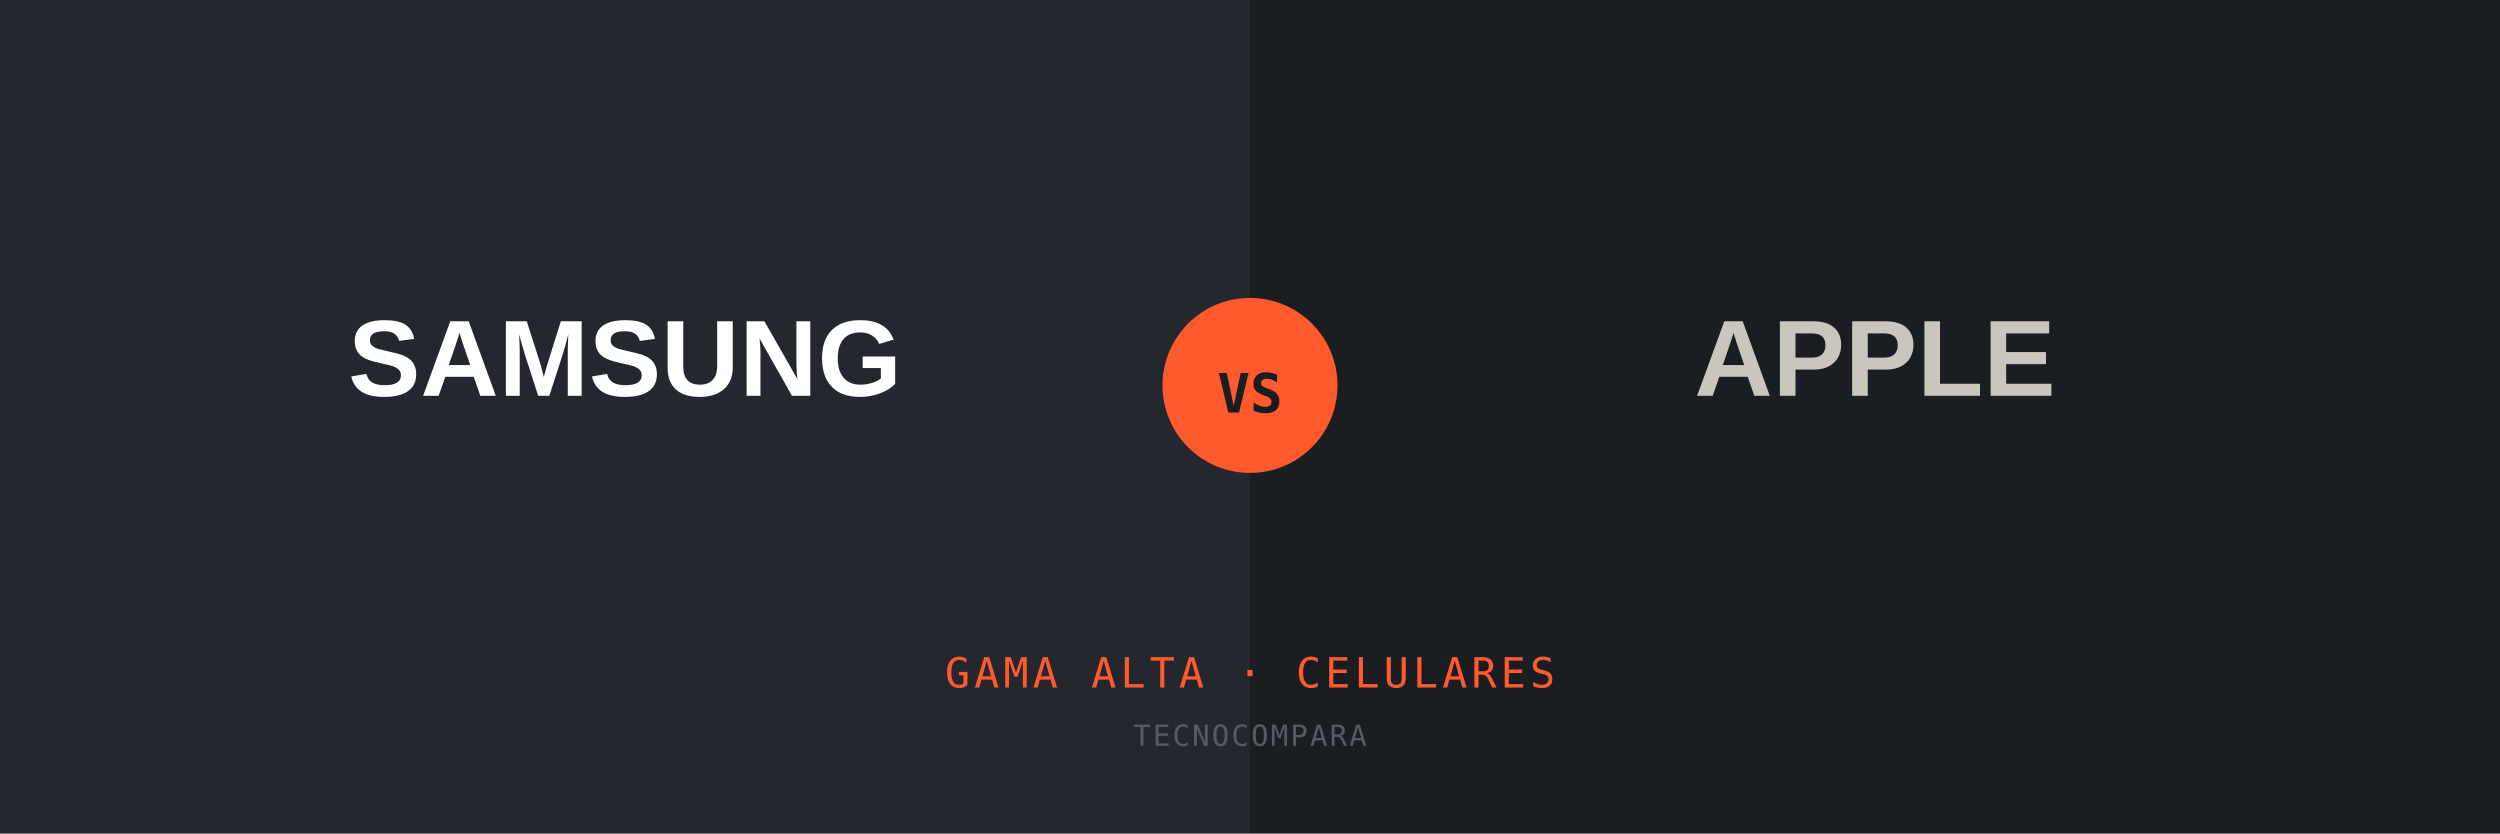
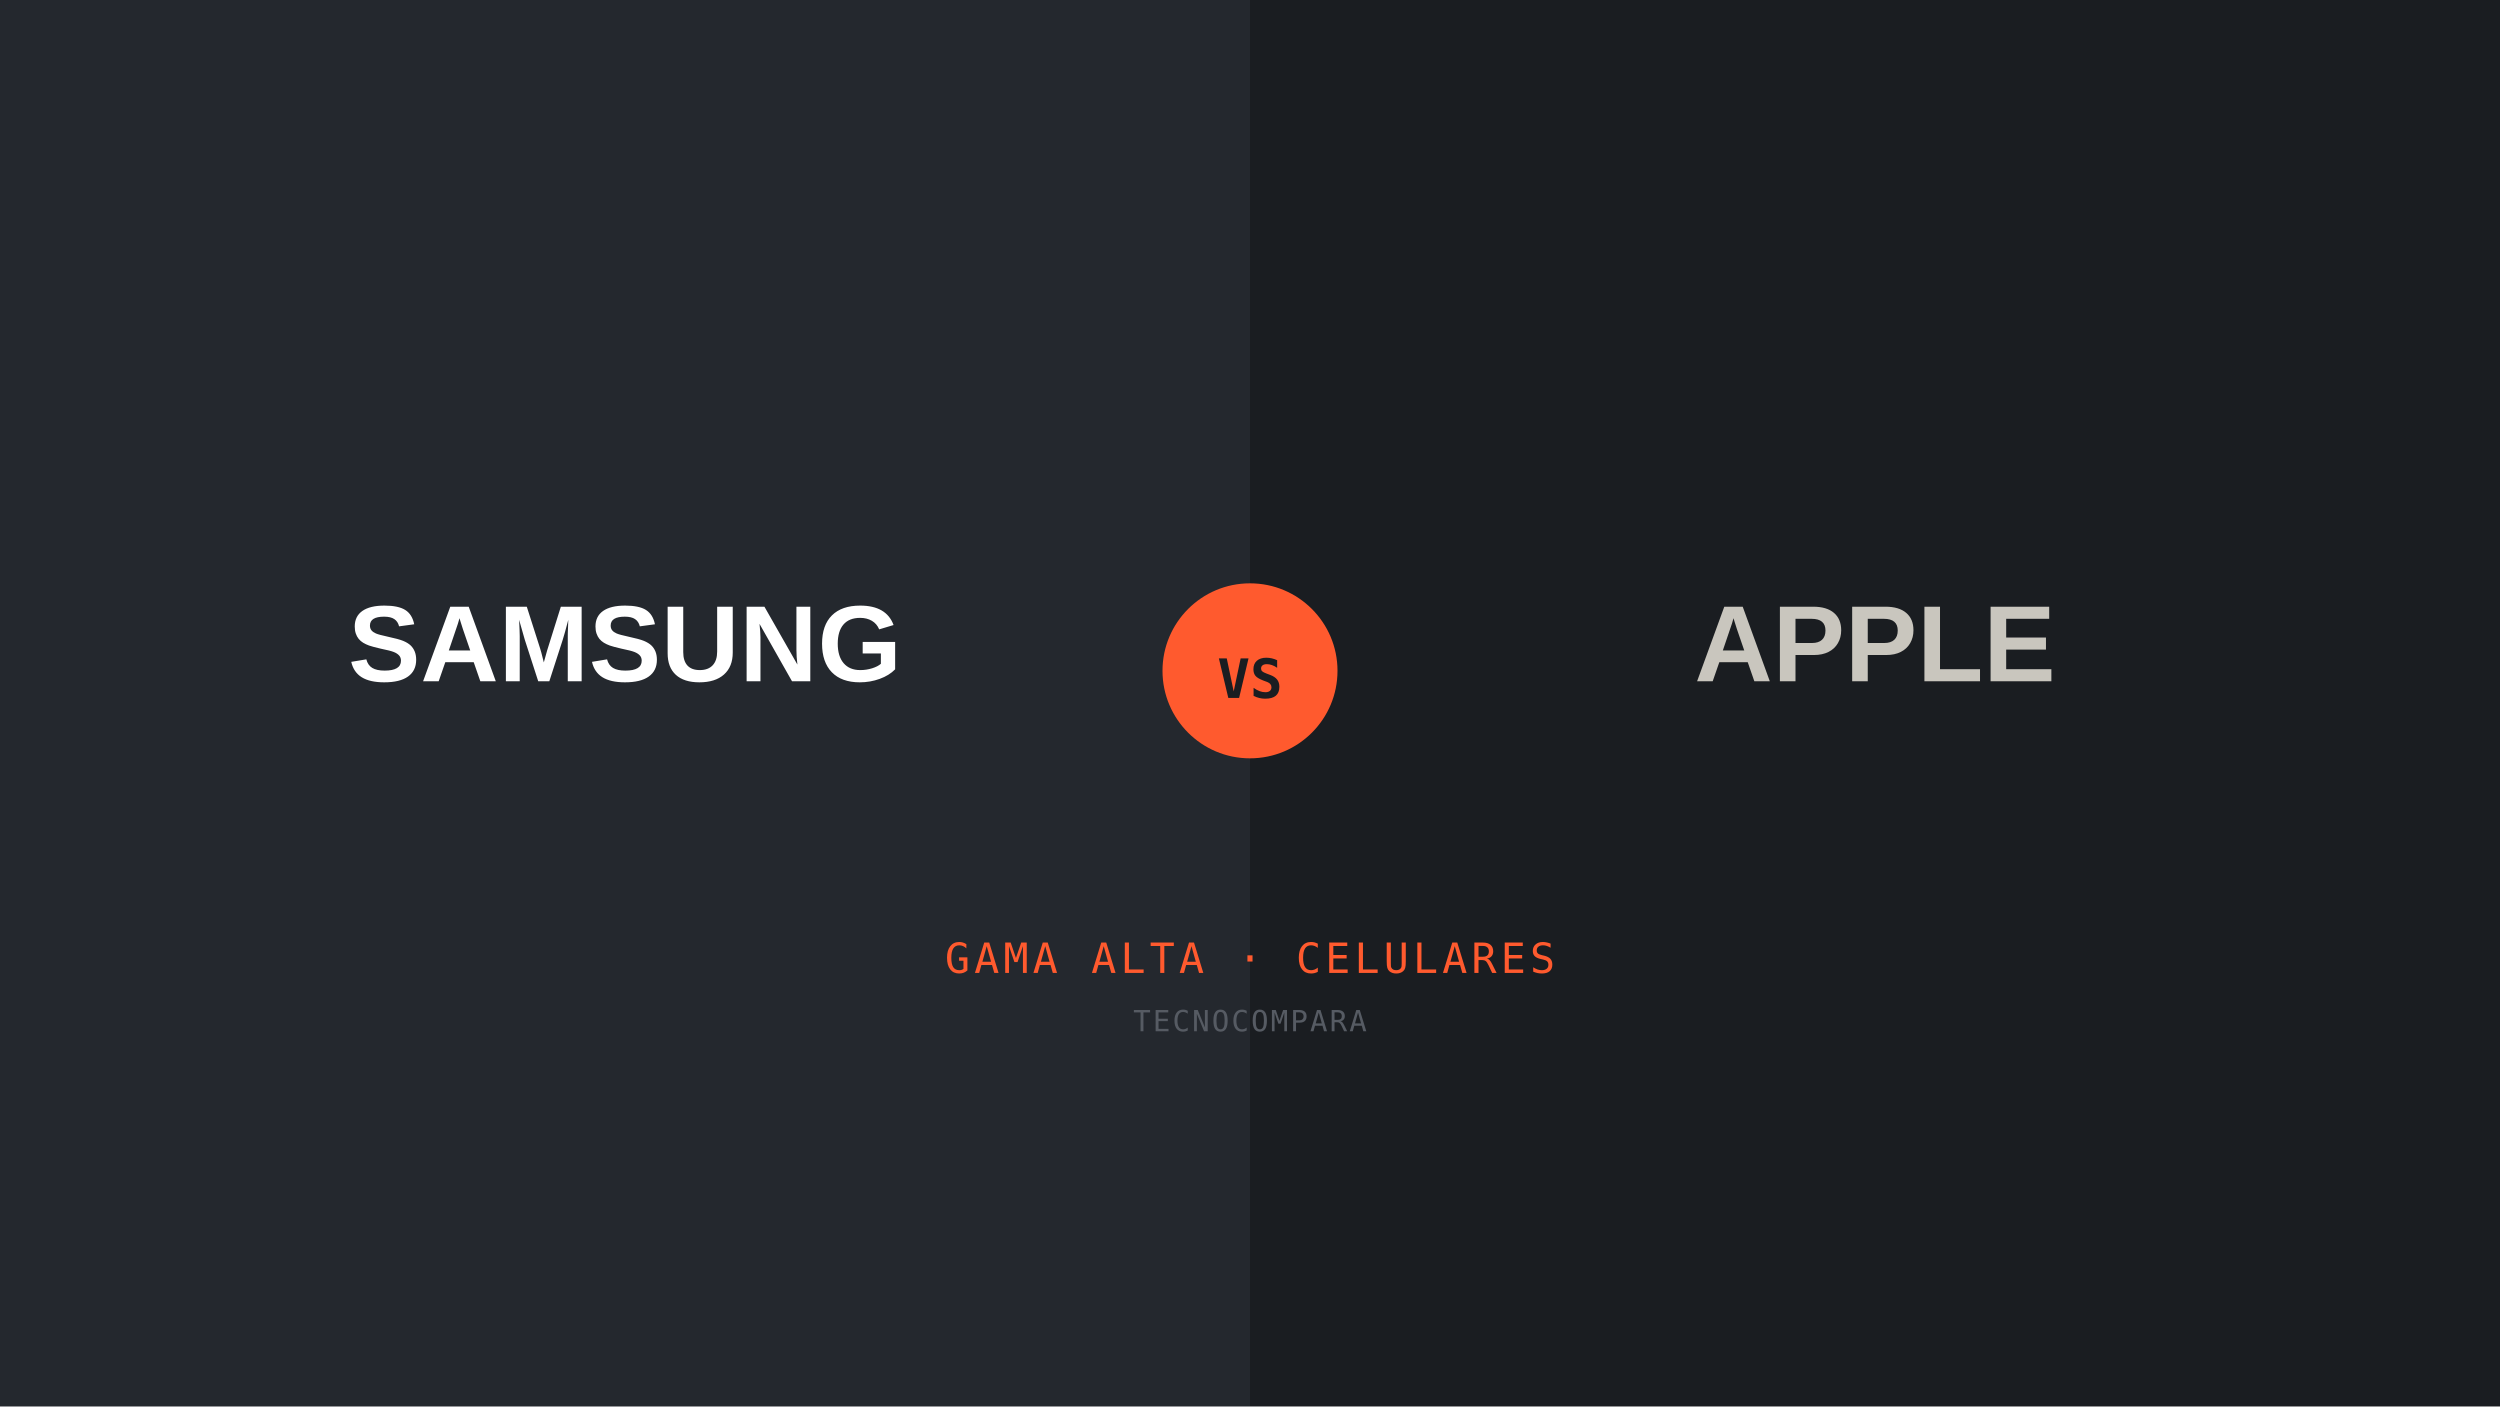
- <svg xmlns="http://www.w3.org/2000/svg" viewBox="0 0 1200 400">
-   <rect width="1200" height="400" fill="#1A1D21" />
-   <rect x="0" y="0" width="600" height="400" fill="#24282E" />
-   <rect x="600" y="0" width="600" height="400" fill="#1A1D21" />
-   <text x="300" y="190" font-family="'Space Grotesk', Arial, sans-serif" font-size="52" font-weight="700" fill="#FFFFFF" text-anchor="middle">SAMSUNG</text>
-   <text x="900" y="190" font-family="'Space Grotesk', Arial, sans-serif" font-size="52" font-weight="700" fill="#C9C6BE" text-anchor="middle">APPLE</text>
-   <circle cx="600" cy="185" r="42" fill="#FF5A2E" />
-   <text x="600" y="198" font-family="'JetBrains Mono', monospace" font-size="26" font-weight="600" fill="#1A1D21" text-anchor="middle">VS</text>
-   <text x="600" y="330" font-family="'JetBrains Mono', monospace" font-size="20" letter-spacing="2" fill="#FF5A2E" text-anchor="middle">GAMA ALTA · CELULARES</text>
-   <text x="600" y="358" font-family="'JetBrains Mono', monospace" font-size="14" letter-spacing="1" fill="#565B63" text-anchor="middle">TECNOCOMPARA</text>
+ <svg xmlns="http://www.w3.org/2000/svg" viewBox="0 0 1200 675">
+   <rect width="1200" height="675" fill="#1A1D21" />
+   <rect x="0" y="0" width="600" height="675" fill="#24282E" />
+   <rect x="600" y="0" width="600" height="675" fill="#1A1D21" />
+   <text x="300" y="327" font-family="'Space Grotesk', Arial, sans-serif" font-size="52" font-weight="700" fill="#FFFFFF" text-anchor="middle">SAMSUNG</text>
+   <text x="900" y="327" font-family="'Space Grotesk', Arial, sans-serif" font-size="52" font-weight="700" fill="#C9C6BE" text-anchor="middle">APPLE</text>
+   <circle cx="600" cy="322" r="42" fill="#FF5A2E" />
+   <text x="600" y="335" font-family="'JetBrains Mono', monospace" font-size="26" font-weight="600" fill="#1A1D21" text-anchor="middle">VS</text>
+   <text x="600" y="467" font-family="'JetBrains Mono', monospace" font-size="20" letter-spacing="2" fill="#FF5A2E" text-anchor="middle">GAMA ALTA · CELULARES</text>
+   <text x="600" y="495" font-family="'JetBrains Mono', monospace" font-size="14" letter-spacing="1" fill="#565B63" text-anchor="middle">TECNOCOMPARA</text>
</svg>
